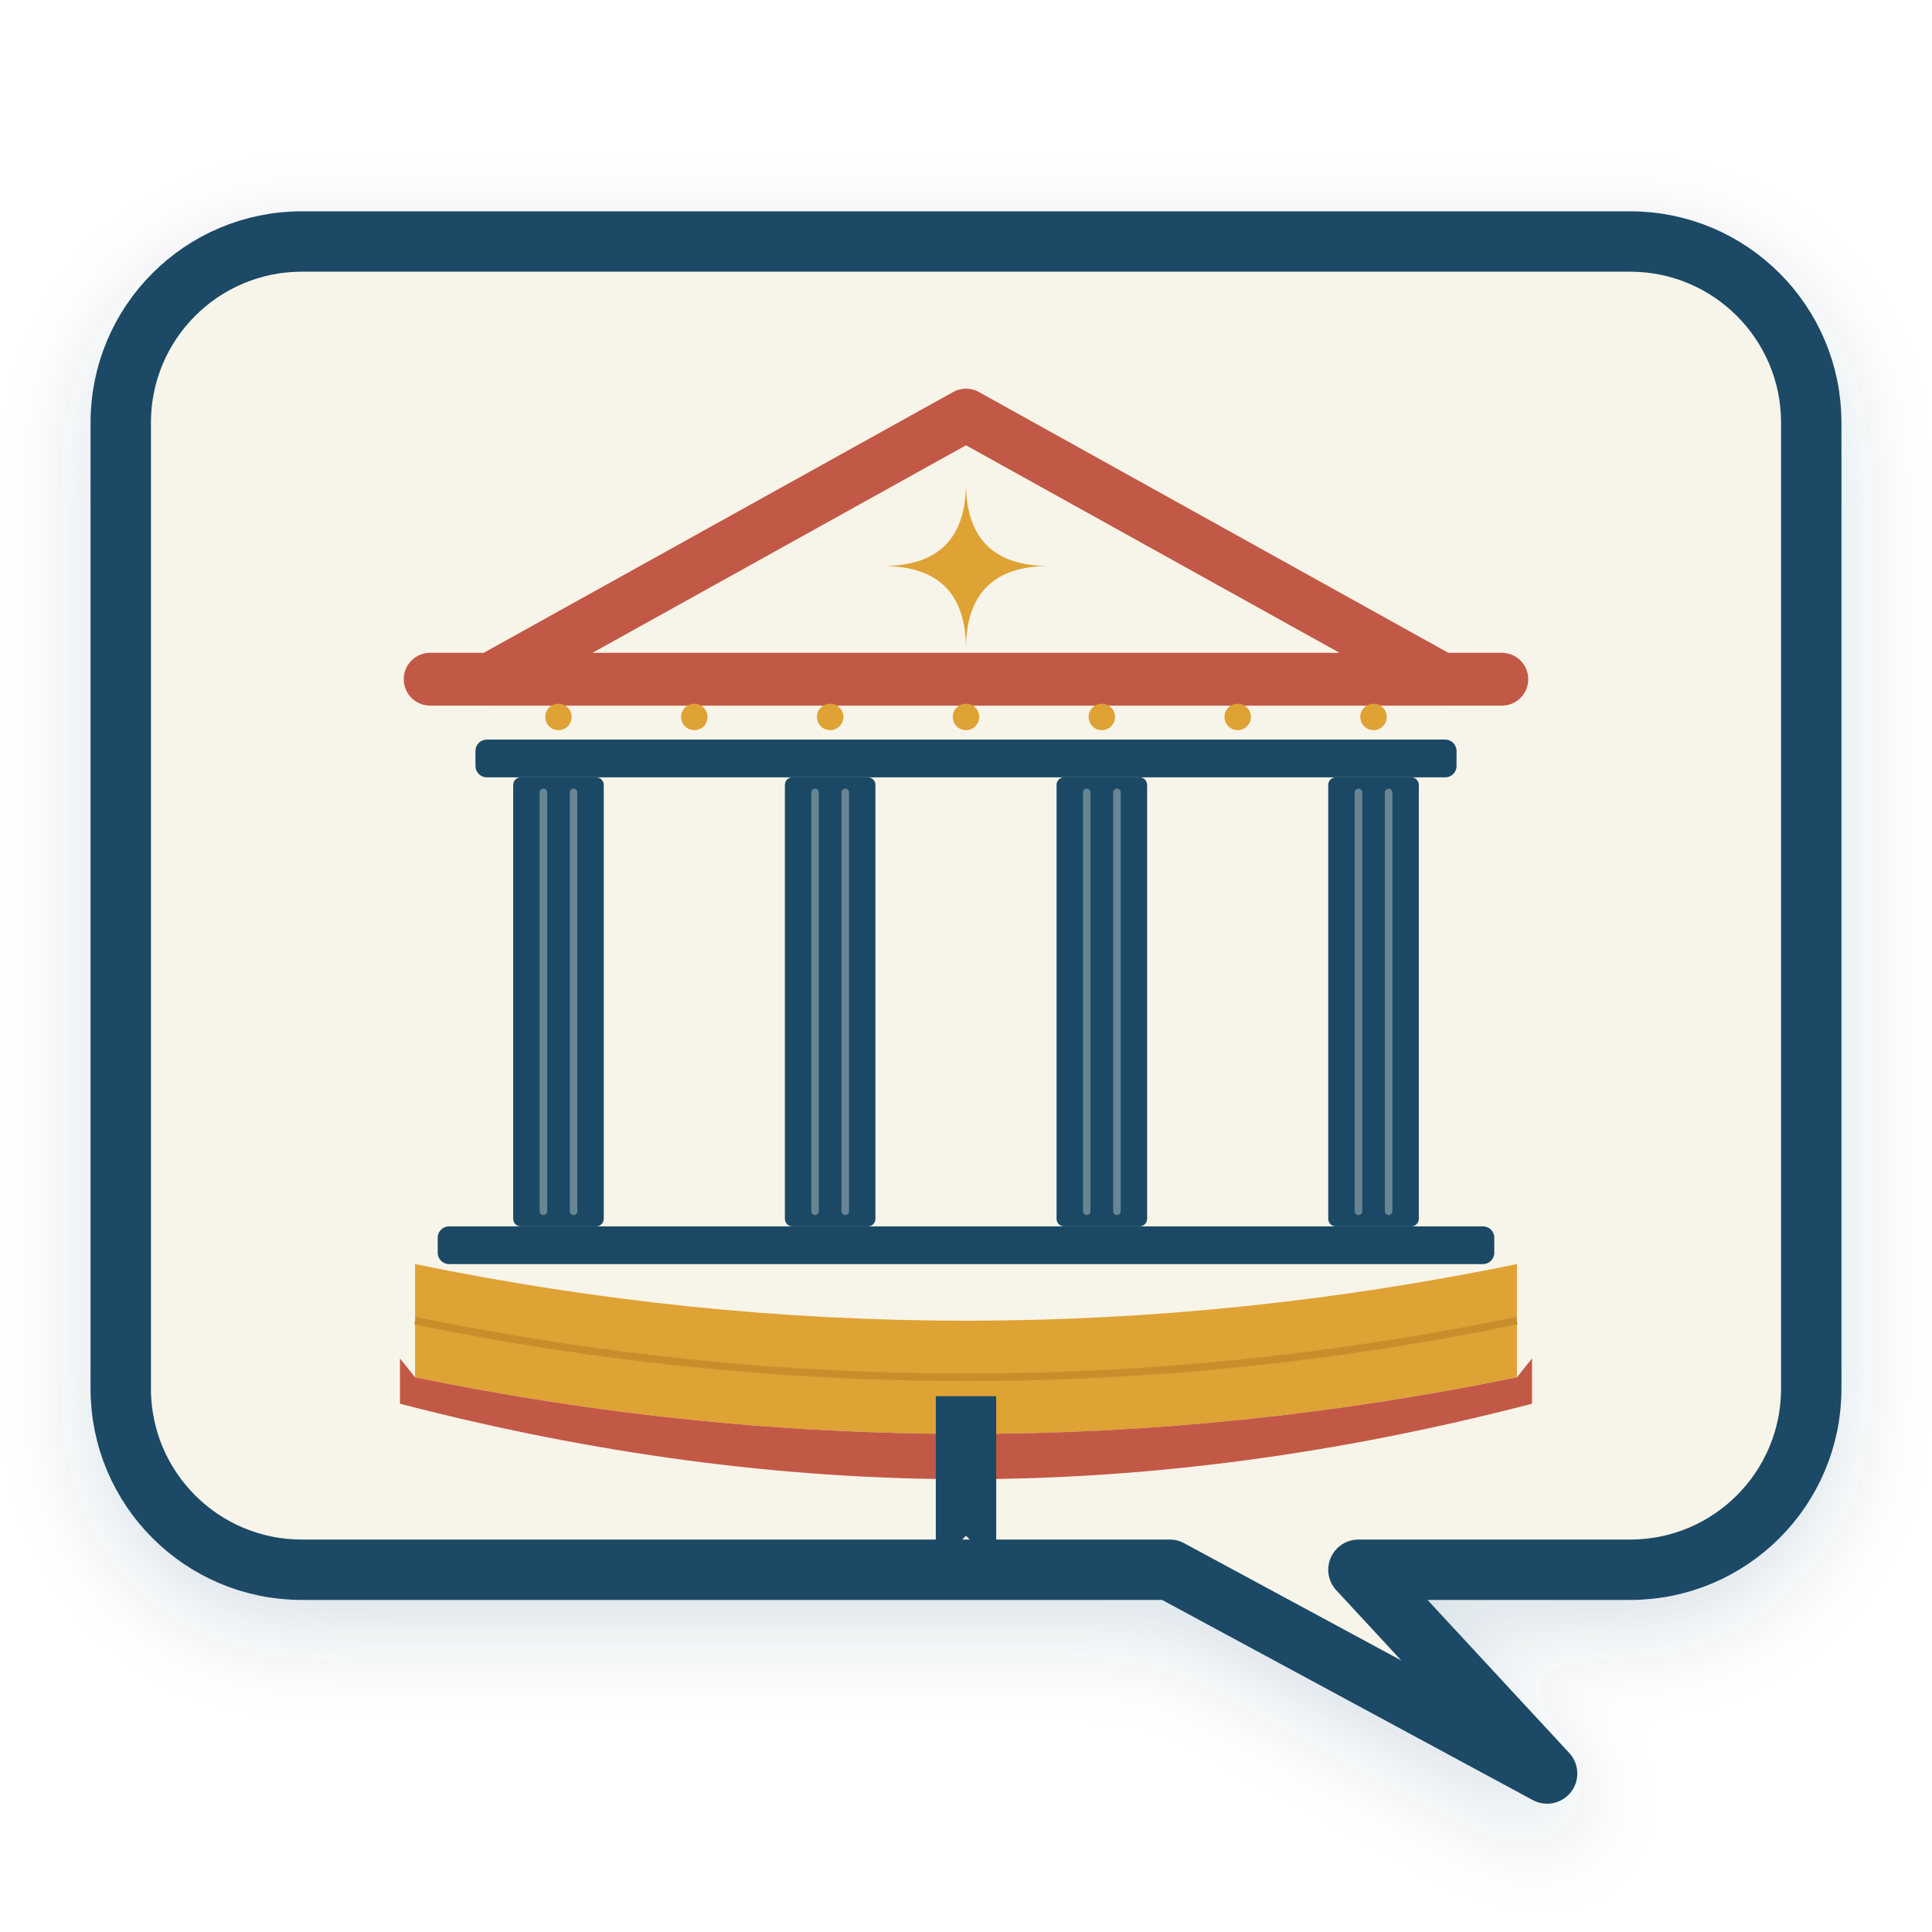
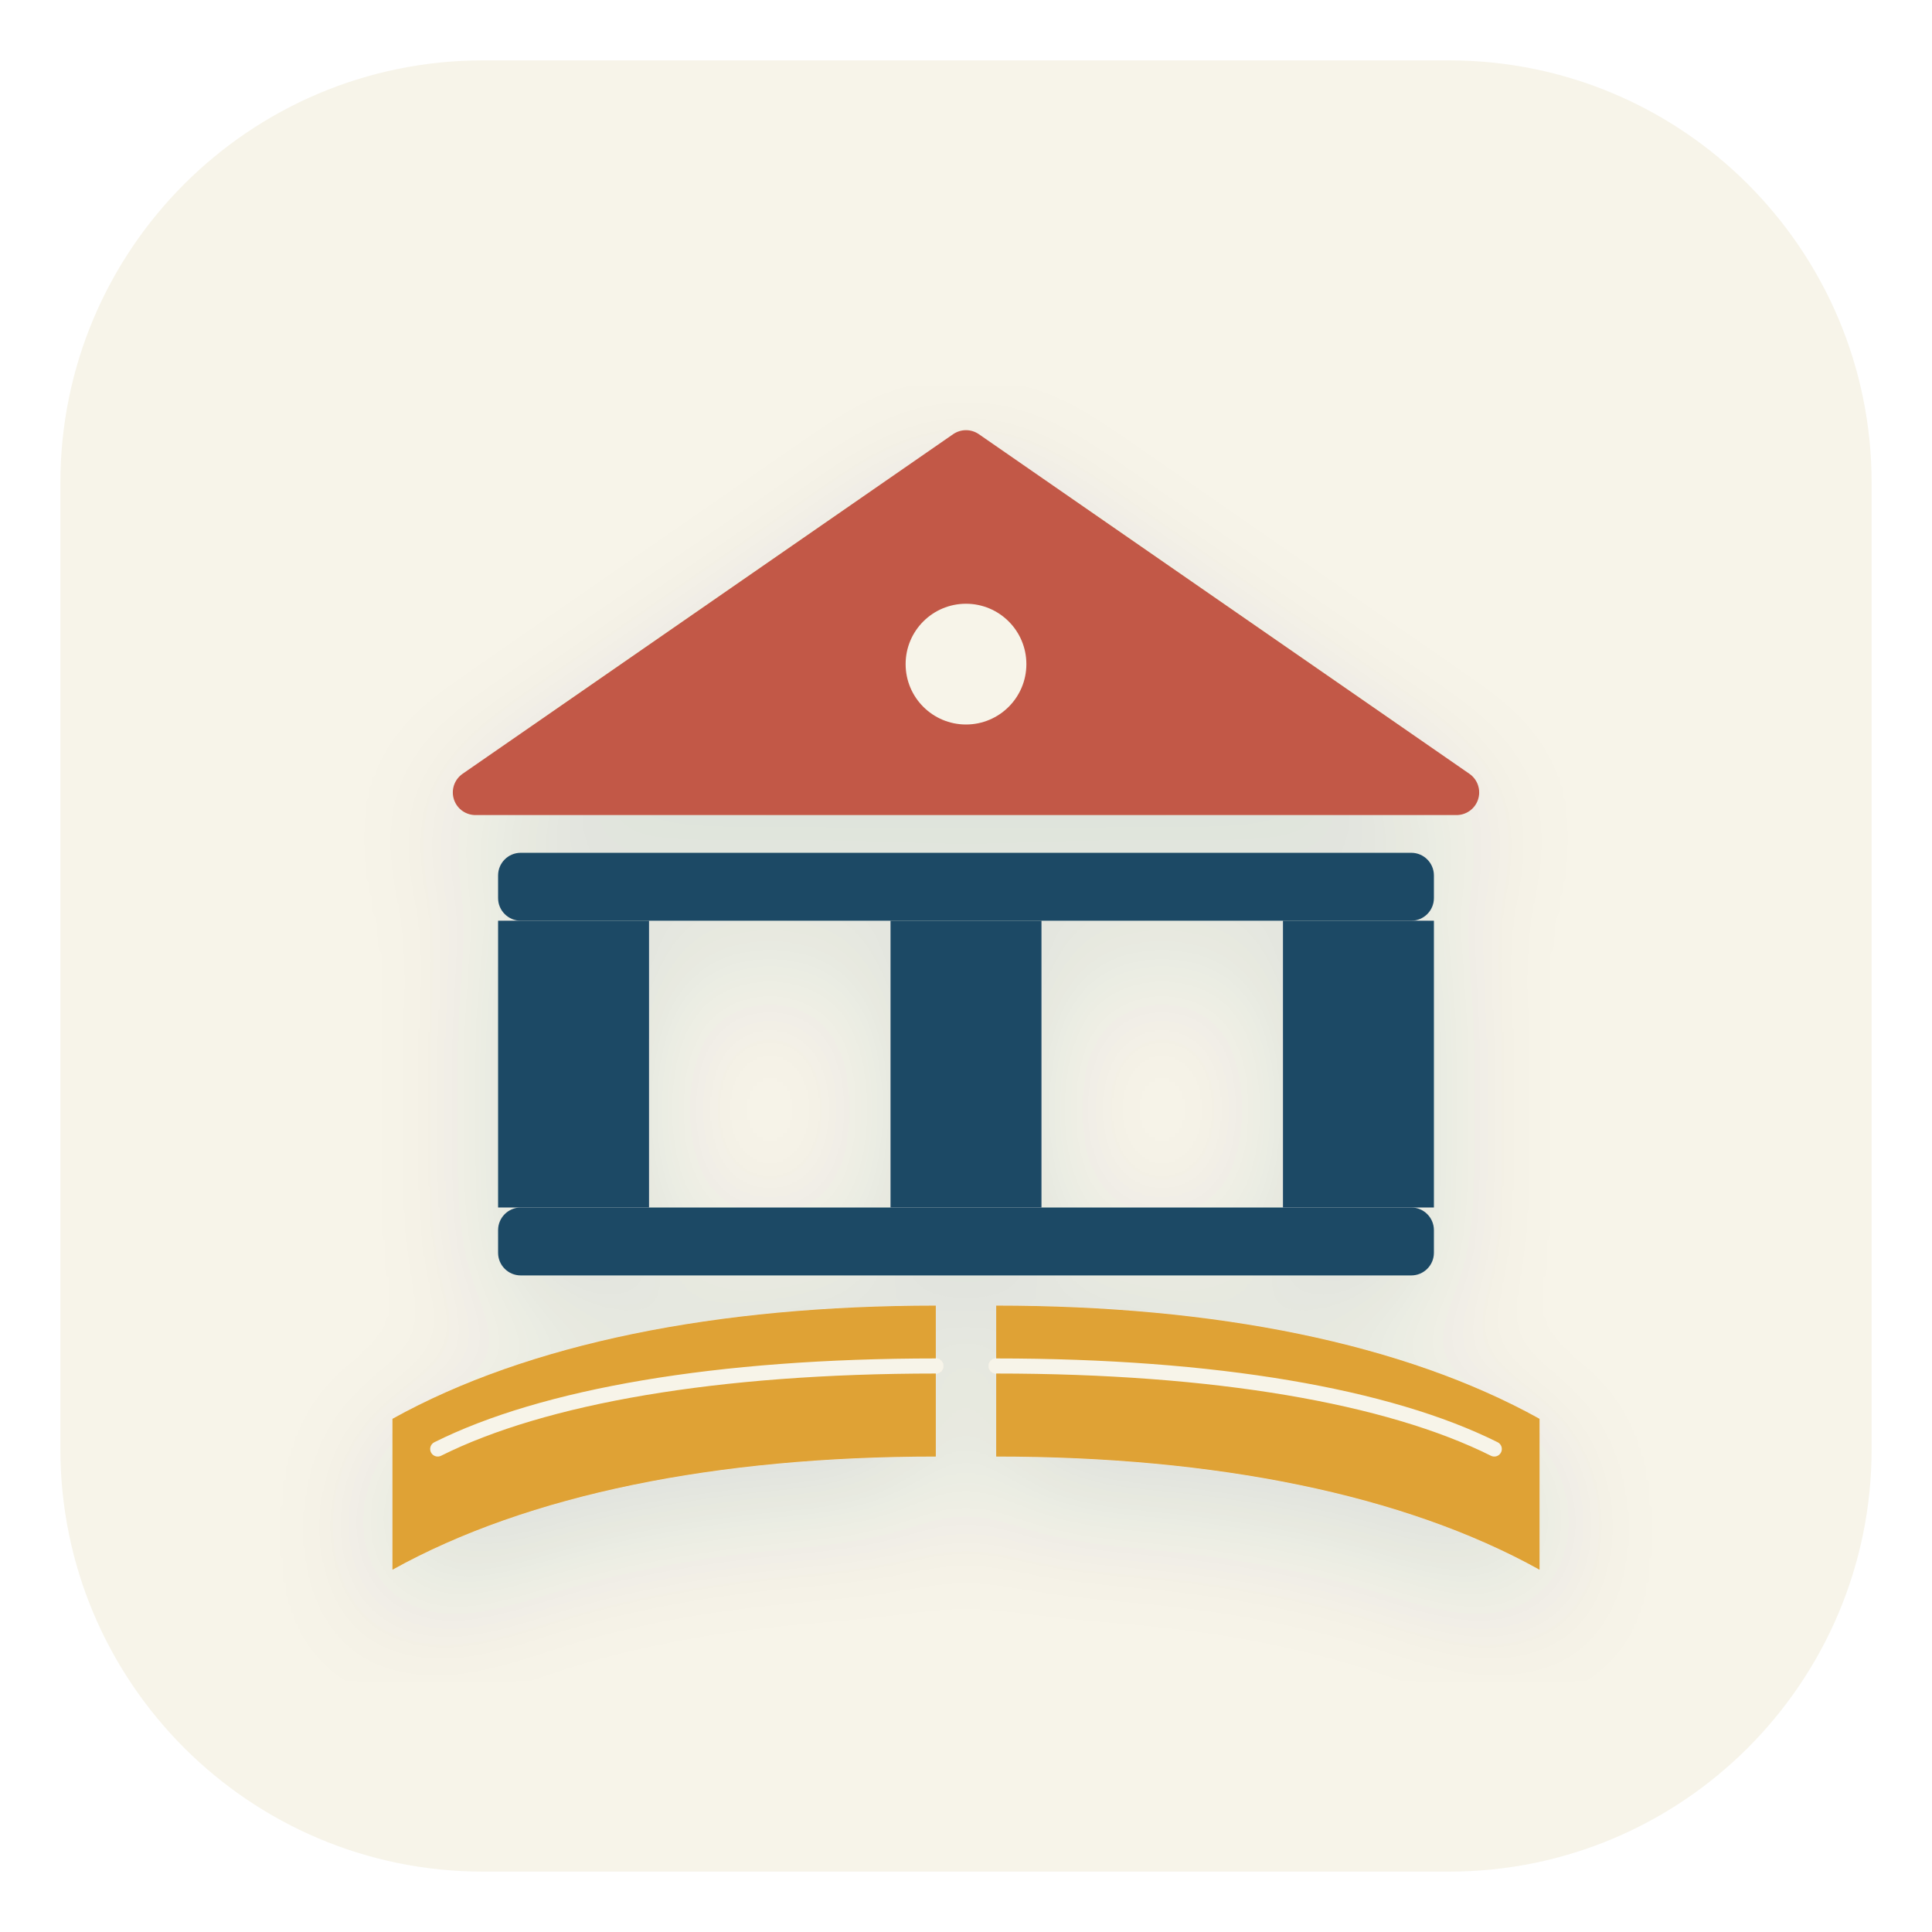
<svg xmlns="http://www.w3.org/2000/svg" viewBox="0 0 512 512" width="100%" height="100%">
  <defs>
-     <filter id="shadow" x="-10%" y="-10%" width="120%" height="120%">
-       <feDropShadow dx="0" dy="8" stdDeviation="12" flood-color="#1B4965" flood-opacity="0.15" />
+     <filter id="softShadow" x="-10%" y="-10%" width="120%" height="120%">
+       <feDropShadow dx="0" dy="12" stdDeviation="16" flood-color="#1B4965" flood-opacity="0.12" />
    </filter>
  </defs>
-   <path d="M 80 64               H 432               A 48 48 0 0 1 480 112               V 368               A 48 48 0 0 1 432 416               H 360               L 410 470               L 310 416               H 80               A 48 48 0 0 1 32 368               V 112               A 48 48 0 0 1 80 64               Z" fill="#F7F4E9" stroke="#1B4965" stroke-width="16" stroke-linejoin="round" filter="url(#shadow)" />
-   <line x1="114" y1="180" x2="398" y2="180" stroke="#C25946" stroke-width="14" stroke-linecap="round" />
-   <path d="M 256 110 L 130 180 L 382 180 Z" fill="#F7F4E9" stroke="#C25946" stroke-width="14" stroke-linejoin="round" />
-   <path d="M 256 128 Q 256 150 278 150 Q 256 150 256 172 Q 256 150 234 150 Q 256 150 256 128 Z" fill="#DFA234" />
-   <g fill="#DFA234">
-     <circle cx="148" cy="190" r="3.5" />
-     <circle cx="184" cy="190" r="3.5" />
-     <circle cx="220" cy="190" r="3.5" />
-     <circle cx="256" cy="190" r="3.5" />
-     <circle cx="292" cy="190" r="3.5" />
-     <circle cx="328" cy="190" r="3.5" />
-     <circle cx="364" cy="190" r="3.5" />
+   <rect x="16" y="16" width="480" height="480" rx="112" fill="#F7F4E9" />
+   <g filter="url(#softShadow)">
+     <path d="M 256 120 L 386 210 H 126 Z" fill="#C25946" stroke="#C25946" stroke-width="12" stroke-linejoin="round" />
+     <circle cx="256" cy="176" r="16" fill="#F7F4E9" />
+     <rect x="132" y="226" width="248" height="18" rx="6" fill="#1B4965" />
+     <rect x="132" y="244" width="40" height="76" fill="#1B4965" />
+     <rect x="236" y="244" width="40" height="76" fill="#1B4965" />
+     <rect x="340" y="244" width="40" height="76" fill="#1B4965" />
+     <rect x="132" y="320" width="248" height="18" rx="6" fill="#1B4965" />
+     <path d="M 248 346                   C 190 346, 140 356, 104 376                   L 104 416                   C 140 396, 190 386, 248 386                   Z" fill="#DFA234" />
+     <path d="M 264 346                   C 322 346, 372 356, 408 376                   L 408 416                   C 372 396, 322 386, 264 386                   Z" fill="#DFA234" />
+     <path d="M 248 362 C 190 362, 144 370, 116 384" fill="none" stroke="#F7F4E9" stroke-width="4" stroke-linecap="round" />
+     <path d="M 264 362 C 322 362, 368 370, 396 384" fill="none" stroke="#F7F4E9" stroke-width="4" stroke-linecap="round" />
  </g>
-   <rect x="126" y="196" width="260" height="10" fill="#1B4965" rx="3" />
-   <rect x="136" y="206" width="24" height="119" fill="#1B4965" rx="2" />
-   <rect x="208" y="206" width="24" height="119" fill="#1B4965" rx="2" />
-   <rect x="280" y="206" width="24" height="119" fill="#1B4965" rx="2" />
-   <rect x="352" y="206" width="24" height="119" fill="#1B4965" rx="2" />
-   <g stroke="#F7F4E9" stroke-width="2" stroke-linecap="round" opacity="0.35">
-     <path d="M 144 210 V 321 M 152 210 V 321" />
-     <path d="M 216 210 V 321 M 224 210 V 321" />
-     <path d="M 288 210 V 321 M 296 210 V 321" />
-     <path d="M 360 210 V 321 M 368 210 V 321" />
-   </g>
-   <rect x="116" y="325" width="280" height="10" rx="3" fill="#1B4965" />
-   <path d="M 110 335 Q 183 350 256 350 Q 329 350 402 335 L 402 365 Q 329 380 256 380 Q 183 380 110 365 Z" fill="#DFA234" />
-   <path d="M 110 350 Q 183 365 256 365 Q 329 365 402 350" fill="none" stroke="#C88E2B" stroke-width="2" />
-   <path d="M 106 360 L 110 365 Q 183 380 256 380 Q 329 380 402 365 L 406 360 L 406 372 Q 329 392 256 392 Q 183 392 106 372 Z" fill="#C25946" />
-   <path d="M 248 370 V 415 L 256 407 L 264 415 V 370 Z" fill="#1B4965" />
</svg>
